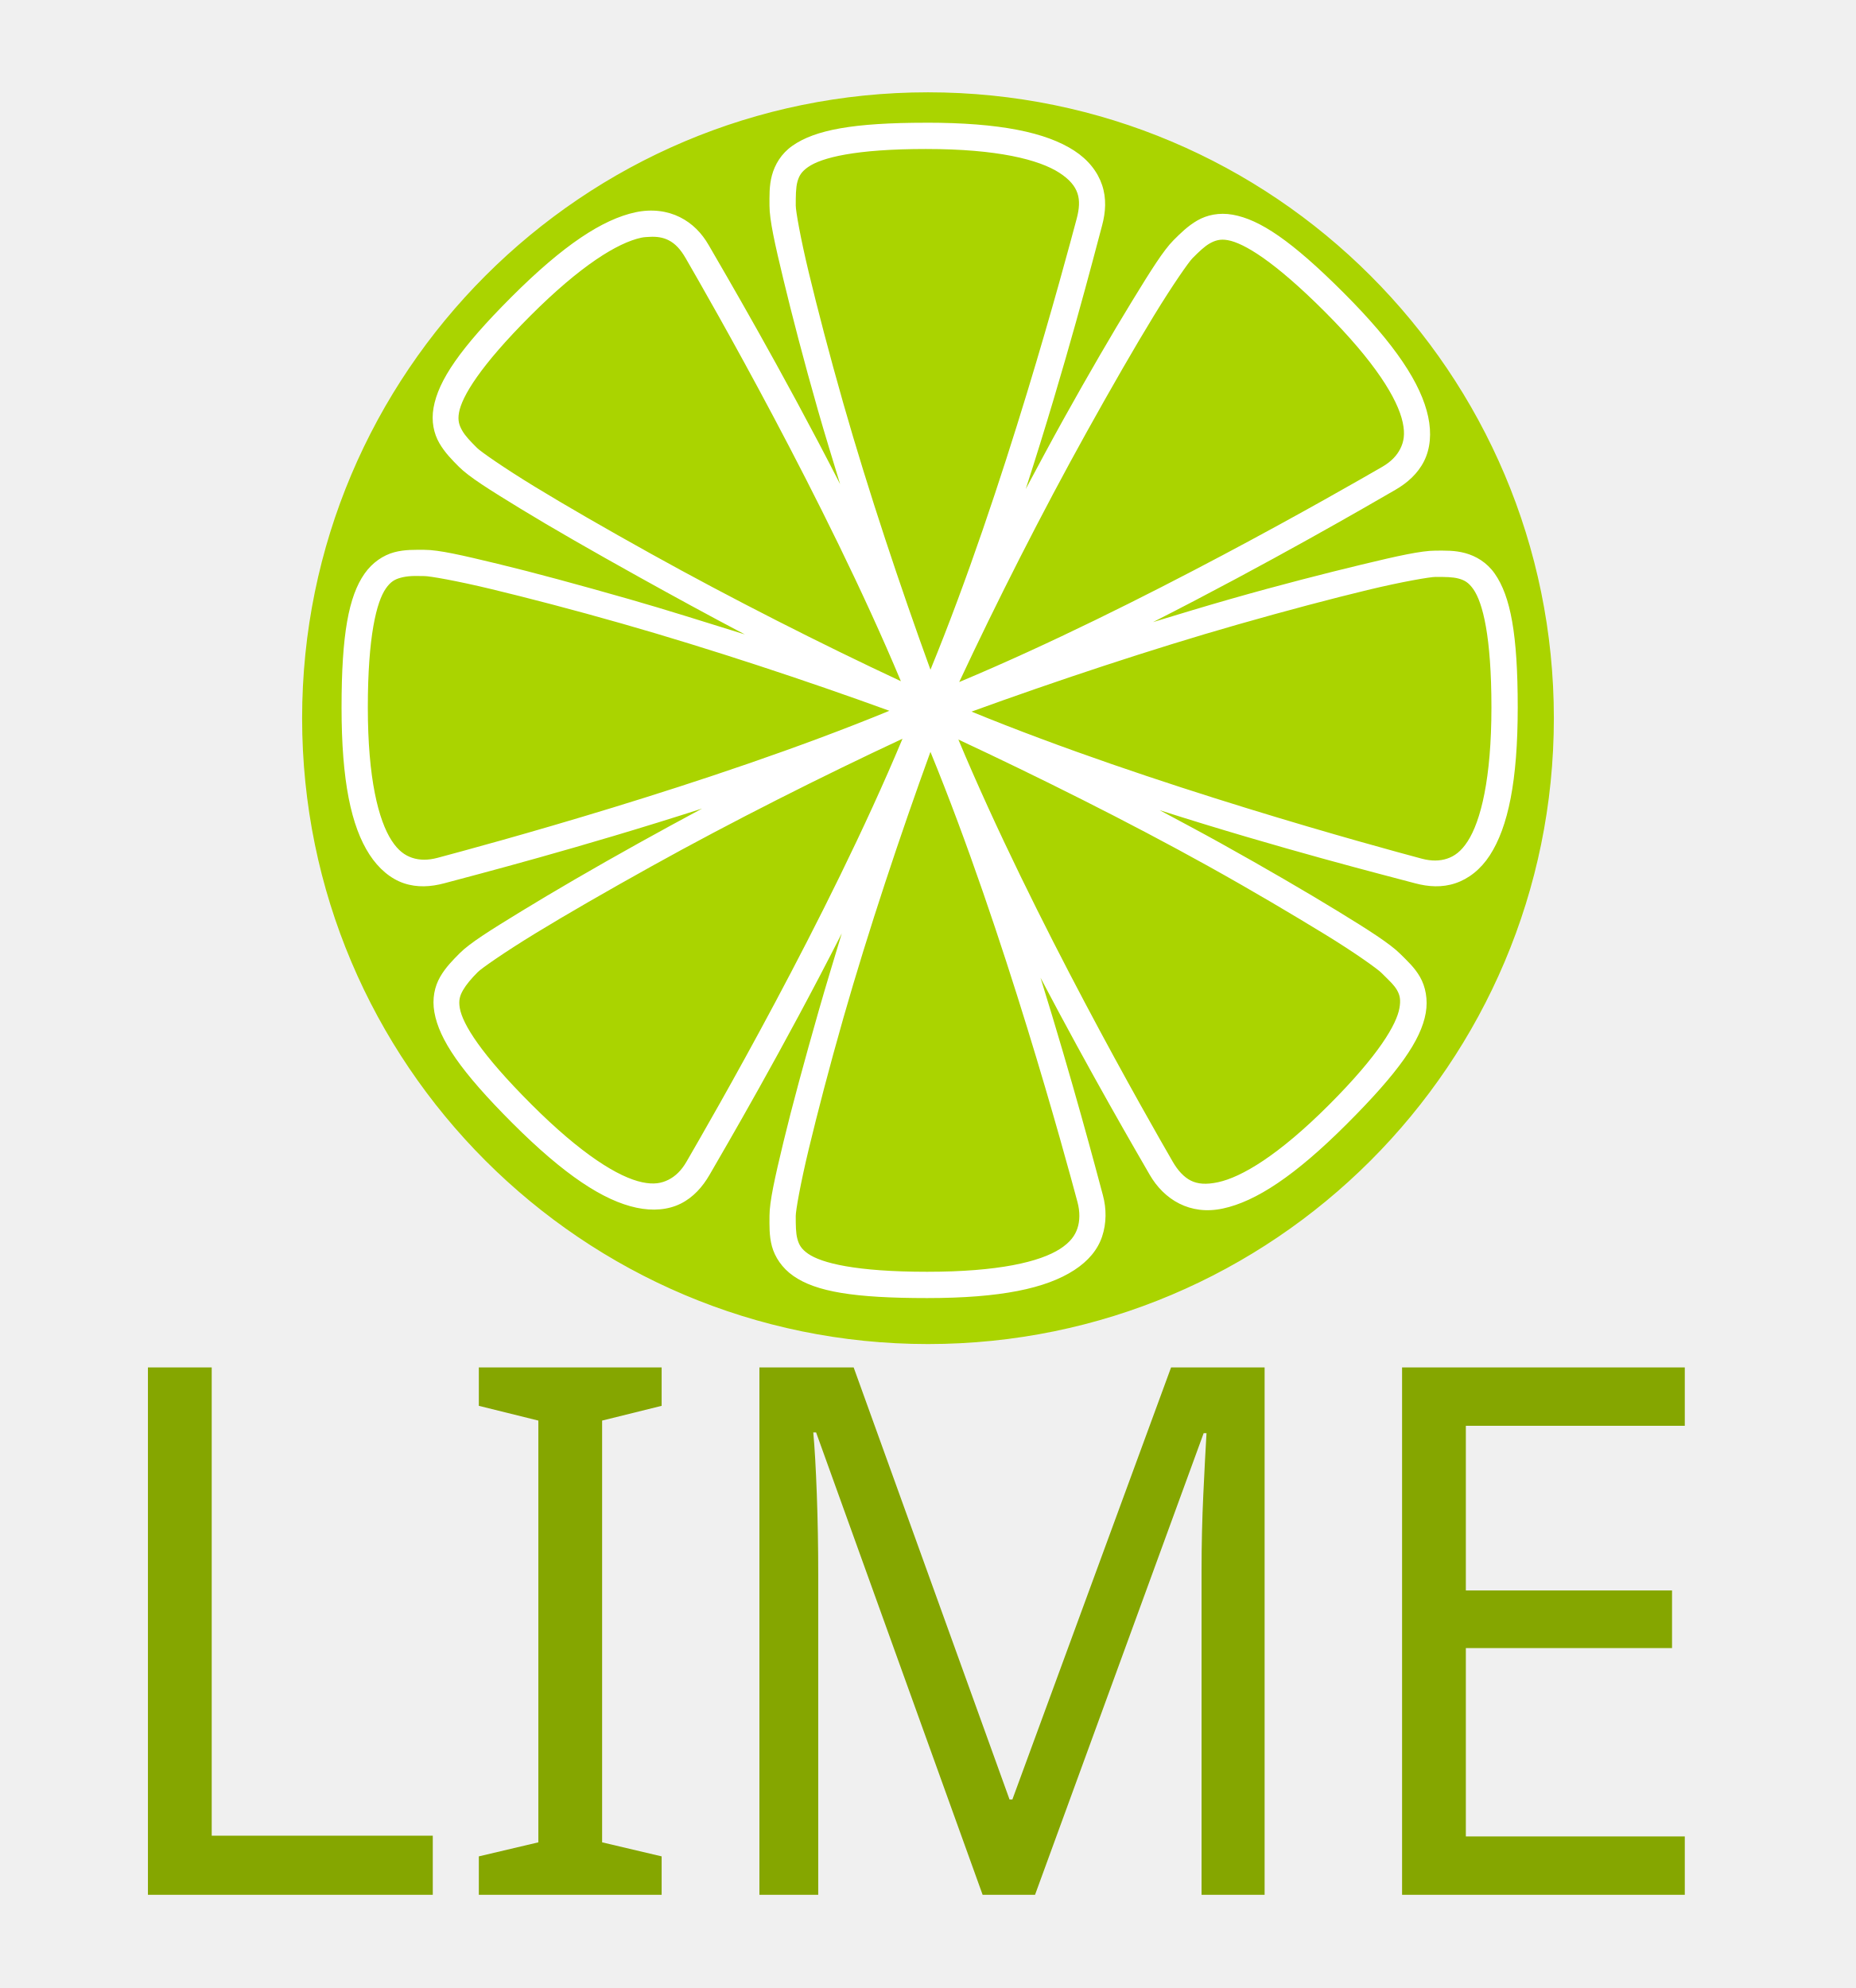
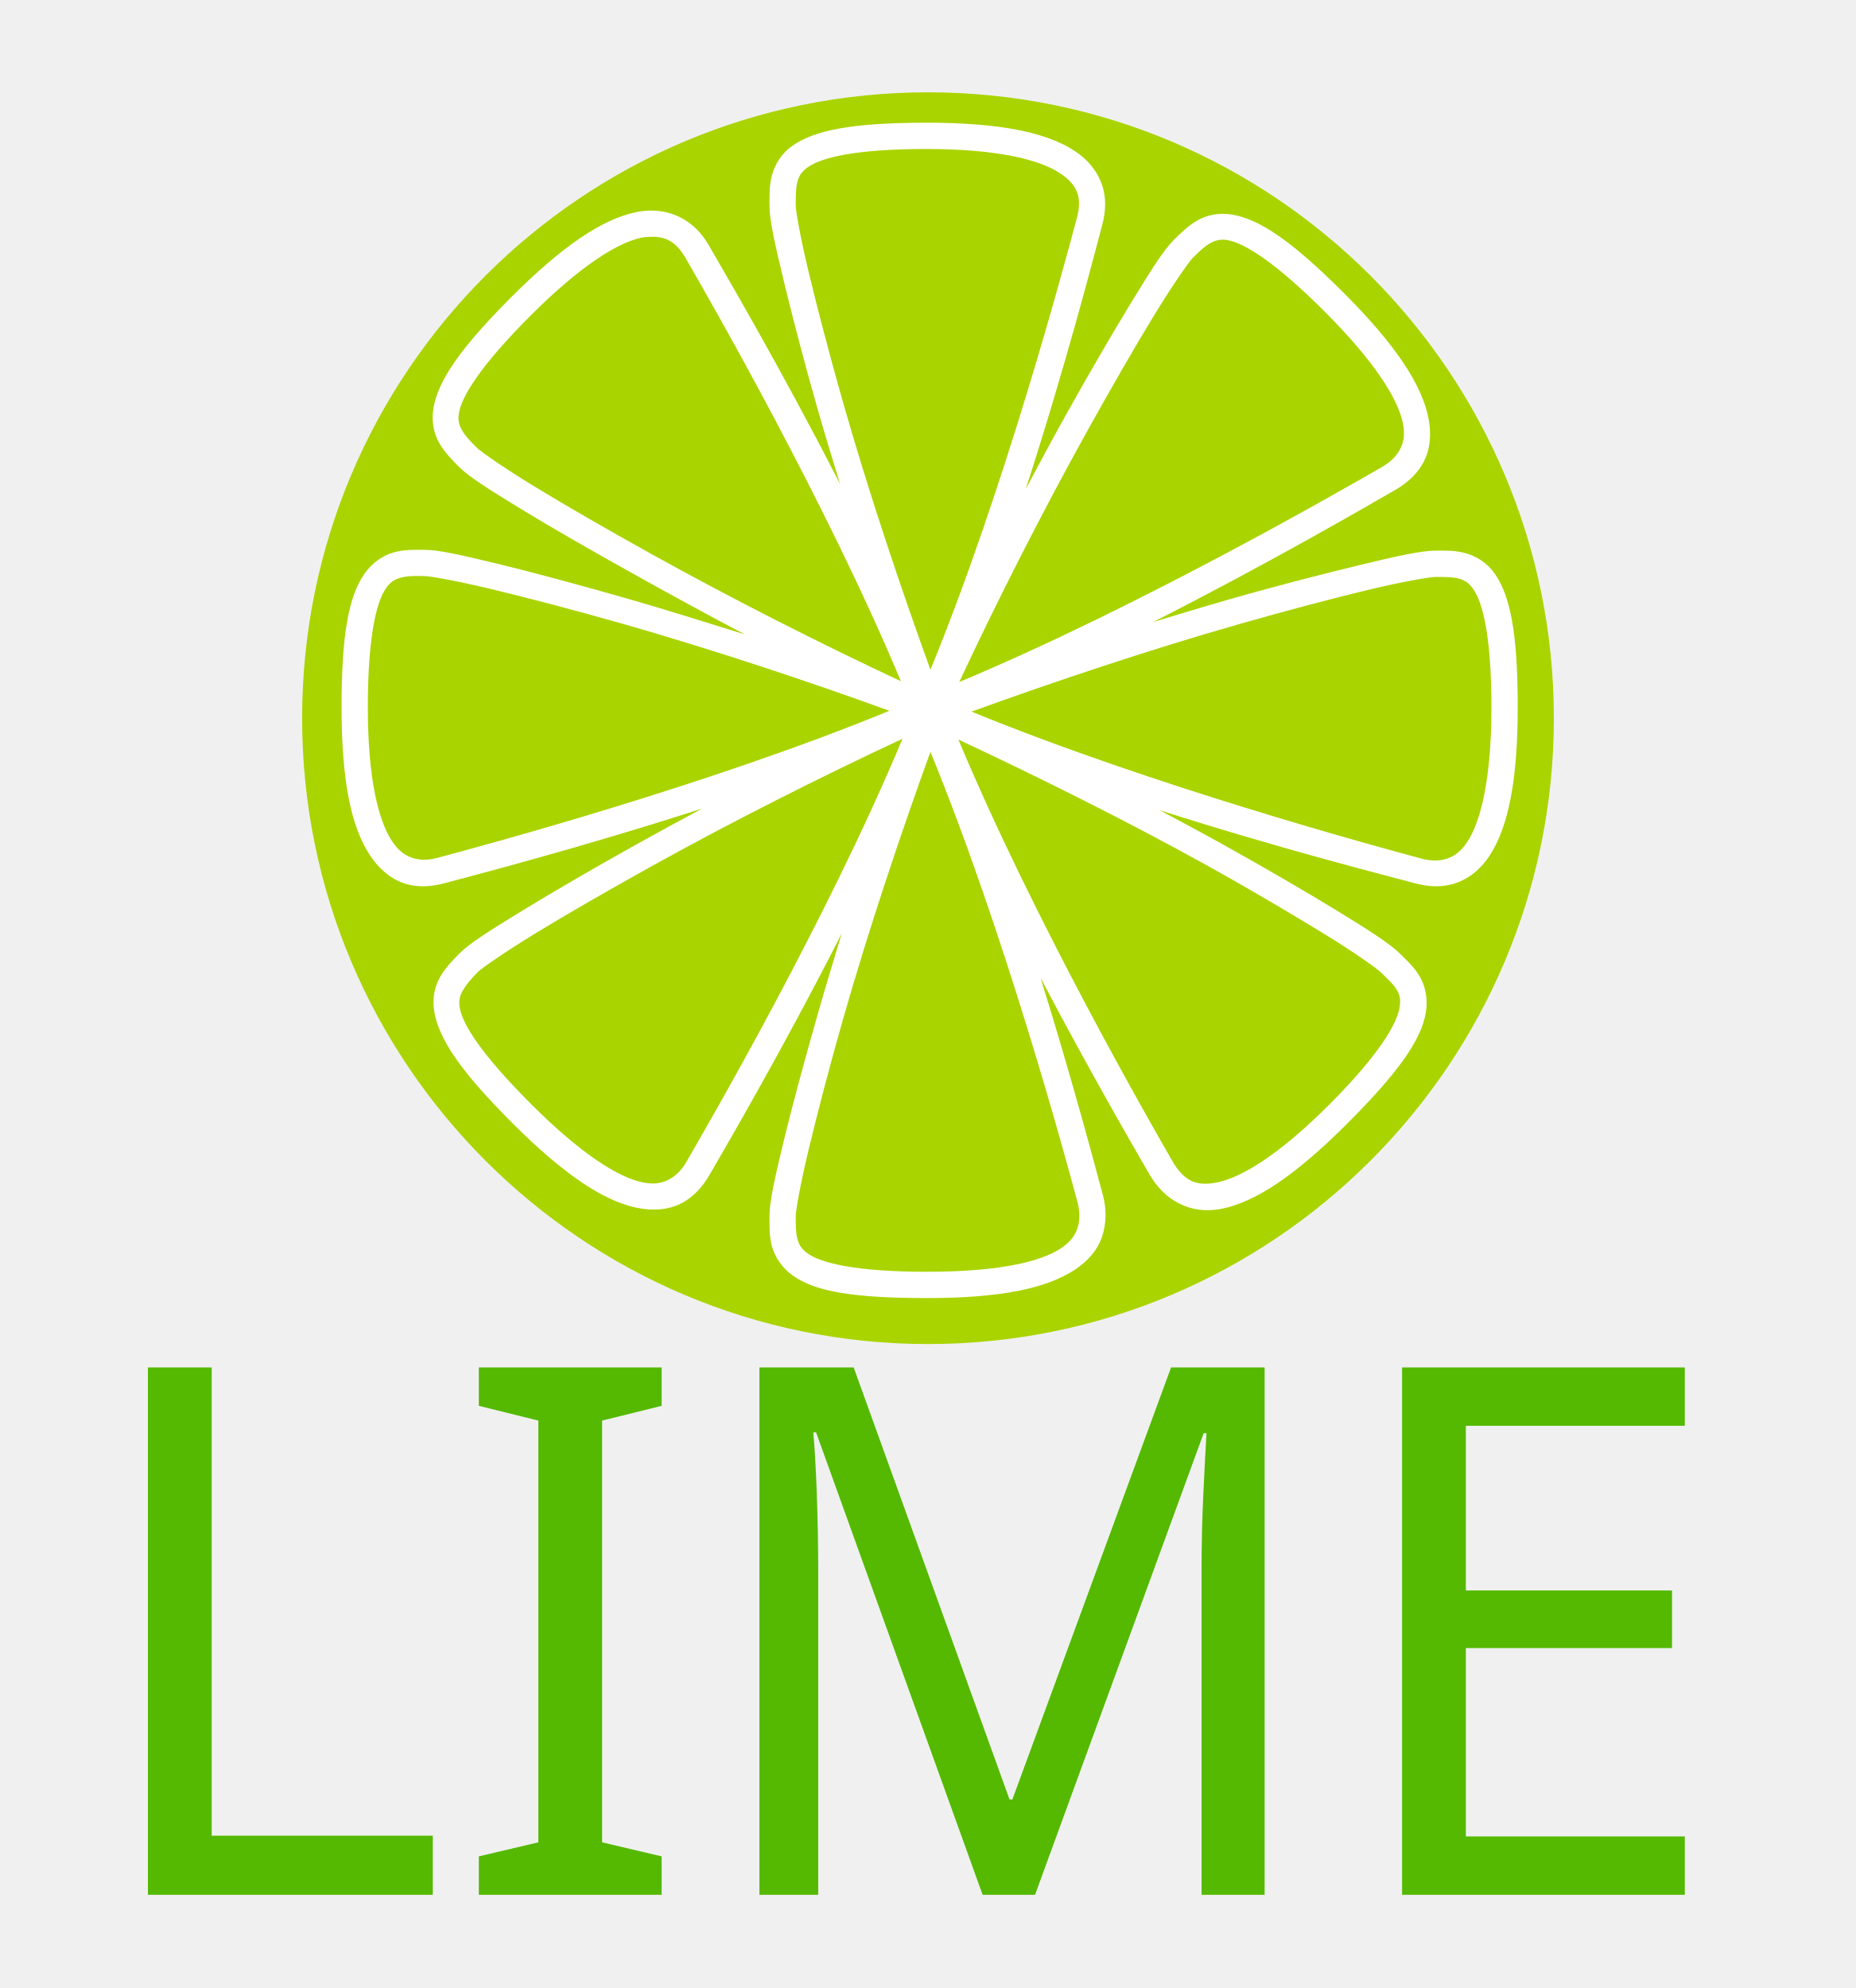
<svg xmlns="http://www.w3.org/2000/svg" xmlns:xlink="http://www.w3.org/1999/xlink" id="svg2" version="1.1" xml:space="preserve" width="2010.527" height="2153.555" viewBox="0 0 2010.527 2153.555">
  <defs id="defs6">
    <linearGradient id="linearGradient4316">
      <stop style="stop-color:#ff9a20;stop-opacity:1" offset="0" id="stop4318" />
      <stop id="stop4324" offset="0.51" style="stop-color:#ff2020;stop-opacity:1" />
      <stop style="stop-color:#ff9920;stop-opacity:1" offset="1" id="stop4320" />
    </linearGradient>
    <clipPath clipPathUnits="userSpaceOnUse" id="clipPath16">
      <path d="M 0,2400 H 2400 V 0 H 0 Z" id="path18" />
    </clipPath>
    <clipPath clipPathUnits="userSpaceOnUse" id="clipPath34">
      <path d="M 0,2400 H 2400 V 0 H 0 Z" id="path36" />
    </clipPath>
    <clipPath clipPathUnits="userSpaceOnUse" id="clipPath56">
      <path d="M 0,2400 H 2400 V 0 H 0 Z" id="path58" />
    </clipPath>
    <clipPath clipPathUnits="userSpaceOnUse" id="clipPath74">
      <path d="M 0,2400 H 2400 V 0 H 0 Z" id="path76" />
    </clipPath>
    <linearGradient xlink:href="#linearGradient4316" id="linearGradient4322" x1="2233.683" y1="-2101.133" x2="453.974" y2="-2097.612" gradientUnits="userSpaceOnUse" />
    <clipPath clipPathUnits="userSpaceOnUse" id="clipPath4209">
      <g style="fill:#ff0000;fill-opacity:1" clip-path="url(#clipPath16)" id="g4211" transform="matrix(2.063515,0,0,-2.151038,-169.6972,2054.934)">
        <g style="fill:#ff0000;fill-opacity:1" transform="translate(669.7393,1603.146)" id="g4213">
          <path id="path4215" style="fill:#ff0000;fill-opacity:1;fill-rule:nonzero;stroke:none" d="M 0,0 -19.792,9.871 3.162,14.913 24.615,4.216 Z M 493.46,260.286 C 433.151,169.83 293.361,115.006 183.714,97.188 157.418,27.065 116.201,-33.374 48.226,-54.819 l -5.551,40.711 22.673,7.817 18.465,-3.62 -11.752,30.224 H 36.8 l -7.558,15.952 h -79.756 l -20.045,-89.081 c -64.423,23.033 -103.965,81.971 -129.483,150.007 -109.646,17.815 -249.437,72.639 -309.746,163.099 -8.857,-26.08 -11.448,-51.575 -9.167,-76.248 41.26,-45.857 98.436,-82.05 151.715,-88.222 -41.881,-3.104 -88.583,2.159 -132.428,19.461 9.607,-20.508 22.254,-40.127 37.06,-58.685 41.245,-13.781 87.673,-19.858 151.563,-8.749 -35.551,-20.146 -75.05,-30.057 -113.213,-32.836 16.769,-15.938 34.828,-30.78 53.452,-44.357 27.841,-1.834 56.989,3.364 84.859,23.055 -9.817,-17.872 -24.788,-36.914 -46.407,-48.911 12.647,-7.832 25.3,-15.094 37.745,-21.67 5.89,-3.11 11.708,-6.243 17.526,-9.376 28.151,5.572 42.61,19.8 52.448,33.861 2.909,-17.432 -6.496,-37.015 -23.416,-49.77 102.27,-57.105 189.778,-117.024 239.887,-170.707 50.11,53.683 137.618,113.598 239.888,170.707 -16.92,12.755 -26.326,32.338 -23.417,49.766 9.839,-14.057 24.297,-28.288 52.449,-33.861 5.818,3.137 11.636,6.27 17.525,9.38 12.446,6.573 25.099,13.834 37.745,21.67 -21.618,11.997 -36.589,31.035 -46.406,48.911 27.87,-19.695 57.018,-24.892 84.859,-23.055 18.623,13.577 36.683,28.415 53.452,44.357 -38.163,2.779 -77.662,12.69 -113.213,32.836 63.889,-11.109 110.318,-5.035 151.563,8.749 14.805,18.558 27.451,38.177 37.059,58.681 -43.844,-17.302 -90.546,-22.565 -132.427,-19.461 53.278,6.176 110.455,42.365 151.715,88.226 2.279,24.669 -0.311,50.165 -9.168,76.244" />
        </g>
      </g>
    </clipPath>
    <linearGradient x1="0" y1="128" x2="128" y2="0" id="gradient" gradientUnits="userSpaceOnUse">
      <stop id="start" style="stop-color:#dbdbdb;stop-opacity:1" offset="0" />
      <stop id="stop" style="stop-color:#757575;stop-opacity:1" offset="1" />
    </linearGradient>
  </defs>
  <g id="g10" transform="matrix(1.25,0,0,-1.25,1315.74,3286.865)" style="display:inline" />
  <g id="layer1" style="display:inline" transform="translate(1340.529,479.4862)">
-     <text transform="scale(0.9794445,1.020987)" style="font-variant:normal;font-weight:normal;font-stretch:normal;font-size:26.569px;line-height:0%;font-family:Times;-inkscape-font-specification:Times-Roman;writing-mode:lr-tb;display:inline;fill:#85a600;fill-opacity:1;fill-rule:nonzero;stroke:none;stroke-width:2.214" id="text24" x="-1281.058" y="1540.747">
-       <tspan x="-1281.058" id="tspan28" y="1540.747" style="font-style:normal;font-variant:normal;font-weight:normal;font-stretch:normal;font-size:783.667px;line-height:1.25;font-family:Birdman;-inkscape-font-specification:Birdman;fill:#85a600;fill-opacity:1;stroke-width:2.214">LIME</tspan>
+     <text transform="scale(0.9794445,1.020987)" style="font-variant:normal;font-weight:normal;font-stretch:normal;font-size:26.569px;line-height:0%;font-family:Times;-inkscape-font-specification:Times-Roman;writing-mode:lr-tb;display:inline;fill:#54b900;fill-opacity:1;fill-rule:nonzero;stroke:none;stroke-width:2.214" id="text24" x="-1281.058" y="1540.747">
+       <tspan x="-1281.058" id="tspan28" y="1540.747" style="font-style:normal;font-variant:normal;font-weight:normal;font-stretch:normal;font-size:783.667px;line-height:1.25;font-family:Birdman;-inkscape-font-specification:Birdman;fill:#54b900;fill-opacity:1;stroke-width:2.214">LIME</tspan>
    </text>
    <g id="g1" transform="matrix(11.63113,0,0,11.63113,-1076.504,-449.0381)">
      <circle style="opacity:1;fill:#ffffff;fill-opacity:1;stroke:none;stroke-width:2.067;stroke-miterlimit:4;stroke-dasharray:none;stroke-dashoffset:0;stroke-opacity:1" id="path3338" cx="63.593" cy="64.407" r="56.814" />
      <path d="m 63.729,5.98 c -32.181,0 -58.291,26.111 -58.291,58.291 0,32.181 26.111,58.291 58.291,58.291 32.181,0 58.291,-26.111 58.291,-58.291 0,-32.181 -26.111,-58.291 -58.291,-58.291 z m -0.153,2.83 c 6.839,0 11.141,0.896 13.77,2.601 1.314,0.852 2.189,1.977 2.601,3.213 0.412,1.236 0.334,2.5 0,3.748 -0.733,2.736 -3.366,13.001 -7.114,24.556 1.193,-2.232 2.361,-4.419 3.519,-6.502 2.349,-4.225 4.562,-8.016 6.349,-10.939 1.787,-2.923 2.964,-4.8 3.901,-5.737 0.623,-0.623 1.329,-1.326 2.218,-1.836 0.89,-0.51 2.021,-0.76 3.289,-0.535 2.537,0.449 5.508,2.448 10.327,7.267 4.836,4.836 7.226,8.487 7.879,11.551 0.327,1.532 0.2,2.966 -0.382,4.131 -0.583,1.165 -1.558,2.031 -2.677,2.677 -2.464,1.423 -11.672,6.781 -22.567,12.316 2.455,-0.747 4.866,-1.478 7.191,-2.142 4.649,-1.327 8.909,-2.41 12.24,-3.213 3.331,-0.803 5.559,-1.3 6.885,-1.3 0.881,0 1.764,-0.039 2.754,0.229 0.99,0.269 2.016,0.857 2.754,1.912 1.476,2.111 2.142,5.654 2.142,12.469 0,6.839 -0.896,11.141 -2.601,13.77 -0.852,1.314 -1.977,2.189 -3.213,2.601 -1.236,0.412 -2.5,0.334 -3.748,0 -2.674,-0.717 -12.559,-3.215 -23.791,-6.808 1.932,1.037 3.848,2.052 5.661,3.06 4.225,2.349 8.016,4.562 10.939,6.349 2.923,1.787 4.876,3.04 5.814,3.978 0.623,0.623 1.326,1.252 1.836,2.142 0.51,0.89 0.76,2.097 0.535,3.366 -0.449,2.537 -2.524,5.508 -7.344,10.327 -4.836,4.836 -8.487,7.226 -11.551,7.879 -1.532,0.327 -2.889,0.124 -4.054,-0.459 -1.165,-0.583 -2.108,-1.558 -2.754,-2.677 -1.236,-2.141 -5.459,-9.381 -10.174,-18.359 3.024,9.719 5.173,17.881 5.814,20.272 0.334,1.248 0.335,2.589 -0.076,3.825 -0.412,1.236 -1.287,2.284 -2.601,3.136 -2.629,1.705 -6.854,2.601 -13.693,2.601 -6.816,0 -10.358,-0.589 -12.469,-2.065 -1.056,-0.738 -1.72,-1.764 -1.989,-2.754 -0.269,-0.99 -0.229,-1.949 -0.229,-2.83 0,-1.326 0.497,-3.554 1.3,-6.885 0.803,-3.331 1.962,-7.591 3.289,-12.24 0.663,-2.324 1.402,-4.736 2.142,-7.191 -5.524,10.867 -10.896,20.031 -12.316,22.49 -0.646,1.119 -1.512,2.095 -2.677,2.677 -1.165,0.583 -2.599,0.709 -4.131,0.382 -3.064,-0.653 -6.715,-3.044 -11.551,-7.879 -4.819,-4.819 -6.818,-7.79 -7.267,-10.327 -0.225,-1.269 0.026,-2.4 0.535,-3.289 0.51,-0.89 1.213,-1.595 1.836,-2.218 0.938,-0.938 2.814,-2.114 5.737,-3.901 2.923,-1.787 6.714,-4 10.939,-6.349 1.891,-1.051 3.873,-2.131 5.89,-3.213 -11.331,3.656 -21.327,6.24 -24.02,6.961 -1.248,0.334 -2.512,0.412 -3.748,0 -1.236,-0.412 -2.361,-1.363 -3.213,-2.677 -1.705,-2.629 -2.601,-6.854 -2.601,-13.693 0,-6.816 0.665,-10.358 2.142,-12.469 0.738,-1.056 1.764,-1.72 2.754,-1.989 0.99,-0.269 1.949,-0.229 2.83,-0.229 1.326,0 3.478,0.497 6.808,1.3 3.331,0.803 7.591,1.962 12.24,3.289 3.454,0.986 7.115,2.152 10.786,3.289 -3.385,-1.779 -6.741,-3.616 -9.868,-5.355 -4.225,-2.349 -8.092,-4.562 -11.016,-6.349 -2.923,-1.787 -4.8,-2.964 -5.737,-3.901 -0.623,-0.623 -1.326,-1.329 -1.836,-2.218 -0.51,-0.89 -0.76,-2.021 -0.535,-3.289 0.449,-2.537 2.448,-5.508 7.267,-10.327 4.836,-4.836 8.487,-7.226 11.551,-7.879 1.532,-0.327 2.966,-0.124 4.131,0.459 1.165,0.583 2.031,1.482 2.677,2.601 1.409,2.441 6.739,11.504 12.24,22.261 -0.713,-2.349 -1.43,-4.658 -2.065,-6.885 -1.327,-4.649 -2.41,-8.832 -3.213,-12.163 -0.803,-3.331 -1.3,-5.559 -1.3,-6.885 0,-0.881 -0.039,-1.841 0.229,-2.83 0.269,-0.99 0.857,-2.016 1.912,-2.754 2.111,-1.476 5.654,-2.142 12.469,-2.142 z m 0,2.448 c -6.638,0 -9.769,0.811 -11.016,1.683 -0.623,0.436 -0.845,0.825 -0.994,1.377 -0.15,0.552 -0.153,1.336 -0.153,2.218 0,0.484 0.432,2.99 1.224,6.273 0.792,3.283 1.893,7.54 3.213,12.163 2.324,8.143 5.327,17.134 8.109,24.785 6.904,-16.819 12.493,-37.803 13.617,-41.997 0.246,-0.918 0.302,-1.696 0.076,-2.371 -0.225,-0.676 -0.737,-1.299 -1.683,-1.912 -1.893,-1.227 -5.778,-2.218 -12.393,-2.218 z m -25.78,8.185 c -0.239,0.014 -0.489,0.018 -0.765,0.076 -2.206,0.47 -5.65,2.59 -10.327,7.267 -4.694,4.694 -6.39,7.529 -6.655,9.027 -0.133,0.749 0.022,1.187 0.306,1.683 0.284,0.496 0.753,0.983 1.377,1.606 0.343,0.343 2.474,1.834 5.355,3.595 2.881,1.761 6.661,3.937 10.863,6.273 7.405,4.116 15.877,8.413 23.255,11.857 C 54.193,44.063 43.332,25.191 41.162,21.432 40.687,20.609 40.193,20.068 39.555,19.749 39.078,19.51 38.512,19.4 37.796,19.443 Z m 52.937,0.306 c -0.265,0.058 -0.517,0.164 -0.765,0.306 -0.496,0.284 -0.983,0.753 -1.606,1.377 -0.342,0.342 -1.834,2.474 -3.595,5.355 -1.761,2.881 -3.937,6.661 -6.273,10.863 -4.116,7.405 -8.413,15.877 -11.857,23.255 16.766,-7.011 35.638,-17.873 39.396,-20.042 0.823,-0.475 1.364,-1.046 1.683,-1.683 0.319,-0.637 0.465,-1.345 0.229,-2.448 -0.47,-2.206 -2.59,-5.65 -7.267,-10.327 -4.694,-4.694 -7.529,-6.39 -9.027,-6.655 -0.374,-0.066 -0.653,-0.058 -0.918,0 z M 15.612,51.037 c -0.375,0.02 -0.718,0.078 -0.994,0.153 -0.552,0.15 -0.941,0.371 -1.377,0.994 -0.872,1.247 -1.683,4.455 -1.683,11.092 0,6.614 0.991,10.5 2.218,12.393 0.614,0.946 1.237,1.381 1.912,1.606 0.676,0.225 1.453,0.246 2.371,0 4.202,-1.126 25.241,-6.771 42.074,-13.693 -7.663,-2.788 -16.696,-5.778 -24.862,-8.109 -4.623,-1.32 -8.88,-2.421 -12.163,-3.213 -3.283,-0.792 -5.788,-1.224 -6.273,-1.224 -0.441,0 -0.849,-0.02 -1.224,0 z m 95.393,0.076 c -0.484,0 -3.067,0.432 -6.349,1.224 -3.283,0.792 -7.464,1.893 -12.087,3.213 -8.123,2.319 -17.145,5.334 -24.785,8.109 16.809,6.893 37.731,12.57 41.921,13.693 0.918,0.246 1.696,0.225 2.371,0 0.676,-0.225 1.299,-0.66 1.912,-1.606 1.227,-1.893 2.218,-5.855 2.218,-12.469 0,-6.638 -0.811,-9.769 -1.683,-11.016 -0.436,-0.623 -0.825,-0.845 -1.377,-0.994 -0.552,-0.15 -1.26,-0.153 -2.142,-0.153 z M 61.357,66.184 c -7.391,3.447 -15.908,7.73 -23.332,11.857 -4.202,2.336 -7.982,4.511 -10.863,6.273 -2.881,1.761 -5.012,3.253 -5.355,3.595 -0.624,0.624 -1.092,1.187 -1.377,1.683 -0.284,0.496 -0.439,0.934 -0.306,1.683 0.265,1.498 1.962,4.257 6.655,8.95 4.677,4.677 8.121,6.797 10.327,7.267 1.103,0.235 1.811,0.089 2.448,-0.229 0.637,-0.319 1.208,-0.86 1.683,-1.683 2.174,-3.765 13.11,-22.608 20.119,-39.396 z m 5.202,0.076 c 7.011,16.764 17.796,35.562 19.966,39.32 0.475,0.823 1.046,1.441 1.683,1.759 0.637,0.319 1.421,0.388 2.524,0.153 2.206,-0.47 5.65,-2.514 10.327,-7.191 4.694,-4.694 6.314,-7.529 6.579,-9.027 0.133,-0.749 0.055,-1.187 -0.229,-1.683 -0.284,-0.496 -0.83,-0.983 -1.453,-1.606 -0.342,-0.342 -2.397,-1.834 -5.278,-3.595 C 97.796,82.629 94.017,80.377 89.815,78.041 82.428,73.935 73.926,69.701 66.559,66.26 Z m -2.601,1.147 c -2.781,7.651 -5.784,16.642 -8.109,24.785 -1.32,4.623 -2.421,8.88 -3.213,12.163 -0.792,3.283 -1.224,5.788 -1.224,6.273 0,0.882 0.003,1.59 0.153,2.142 0.15,0.552 0.371,0.941 0.994,1.377 1.247,0.872 4.455,1.683 11.092,1.683 6.614,0 10.5,-0.915 12.393,-2.142 0.946,-0.614 1.381,-1.237 1.606,-1.912 0.225,-0.676 0.246,-1.53 0,-2.448 -1.123,-4.19 -6.799,-25.111 -13.693,-41.921 z" style="fill:#aad400;fill-opacity:1;stroke:none" id="path15" />
    </g>
  </g>
</svg>
